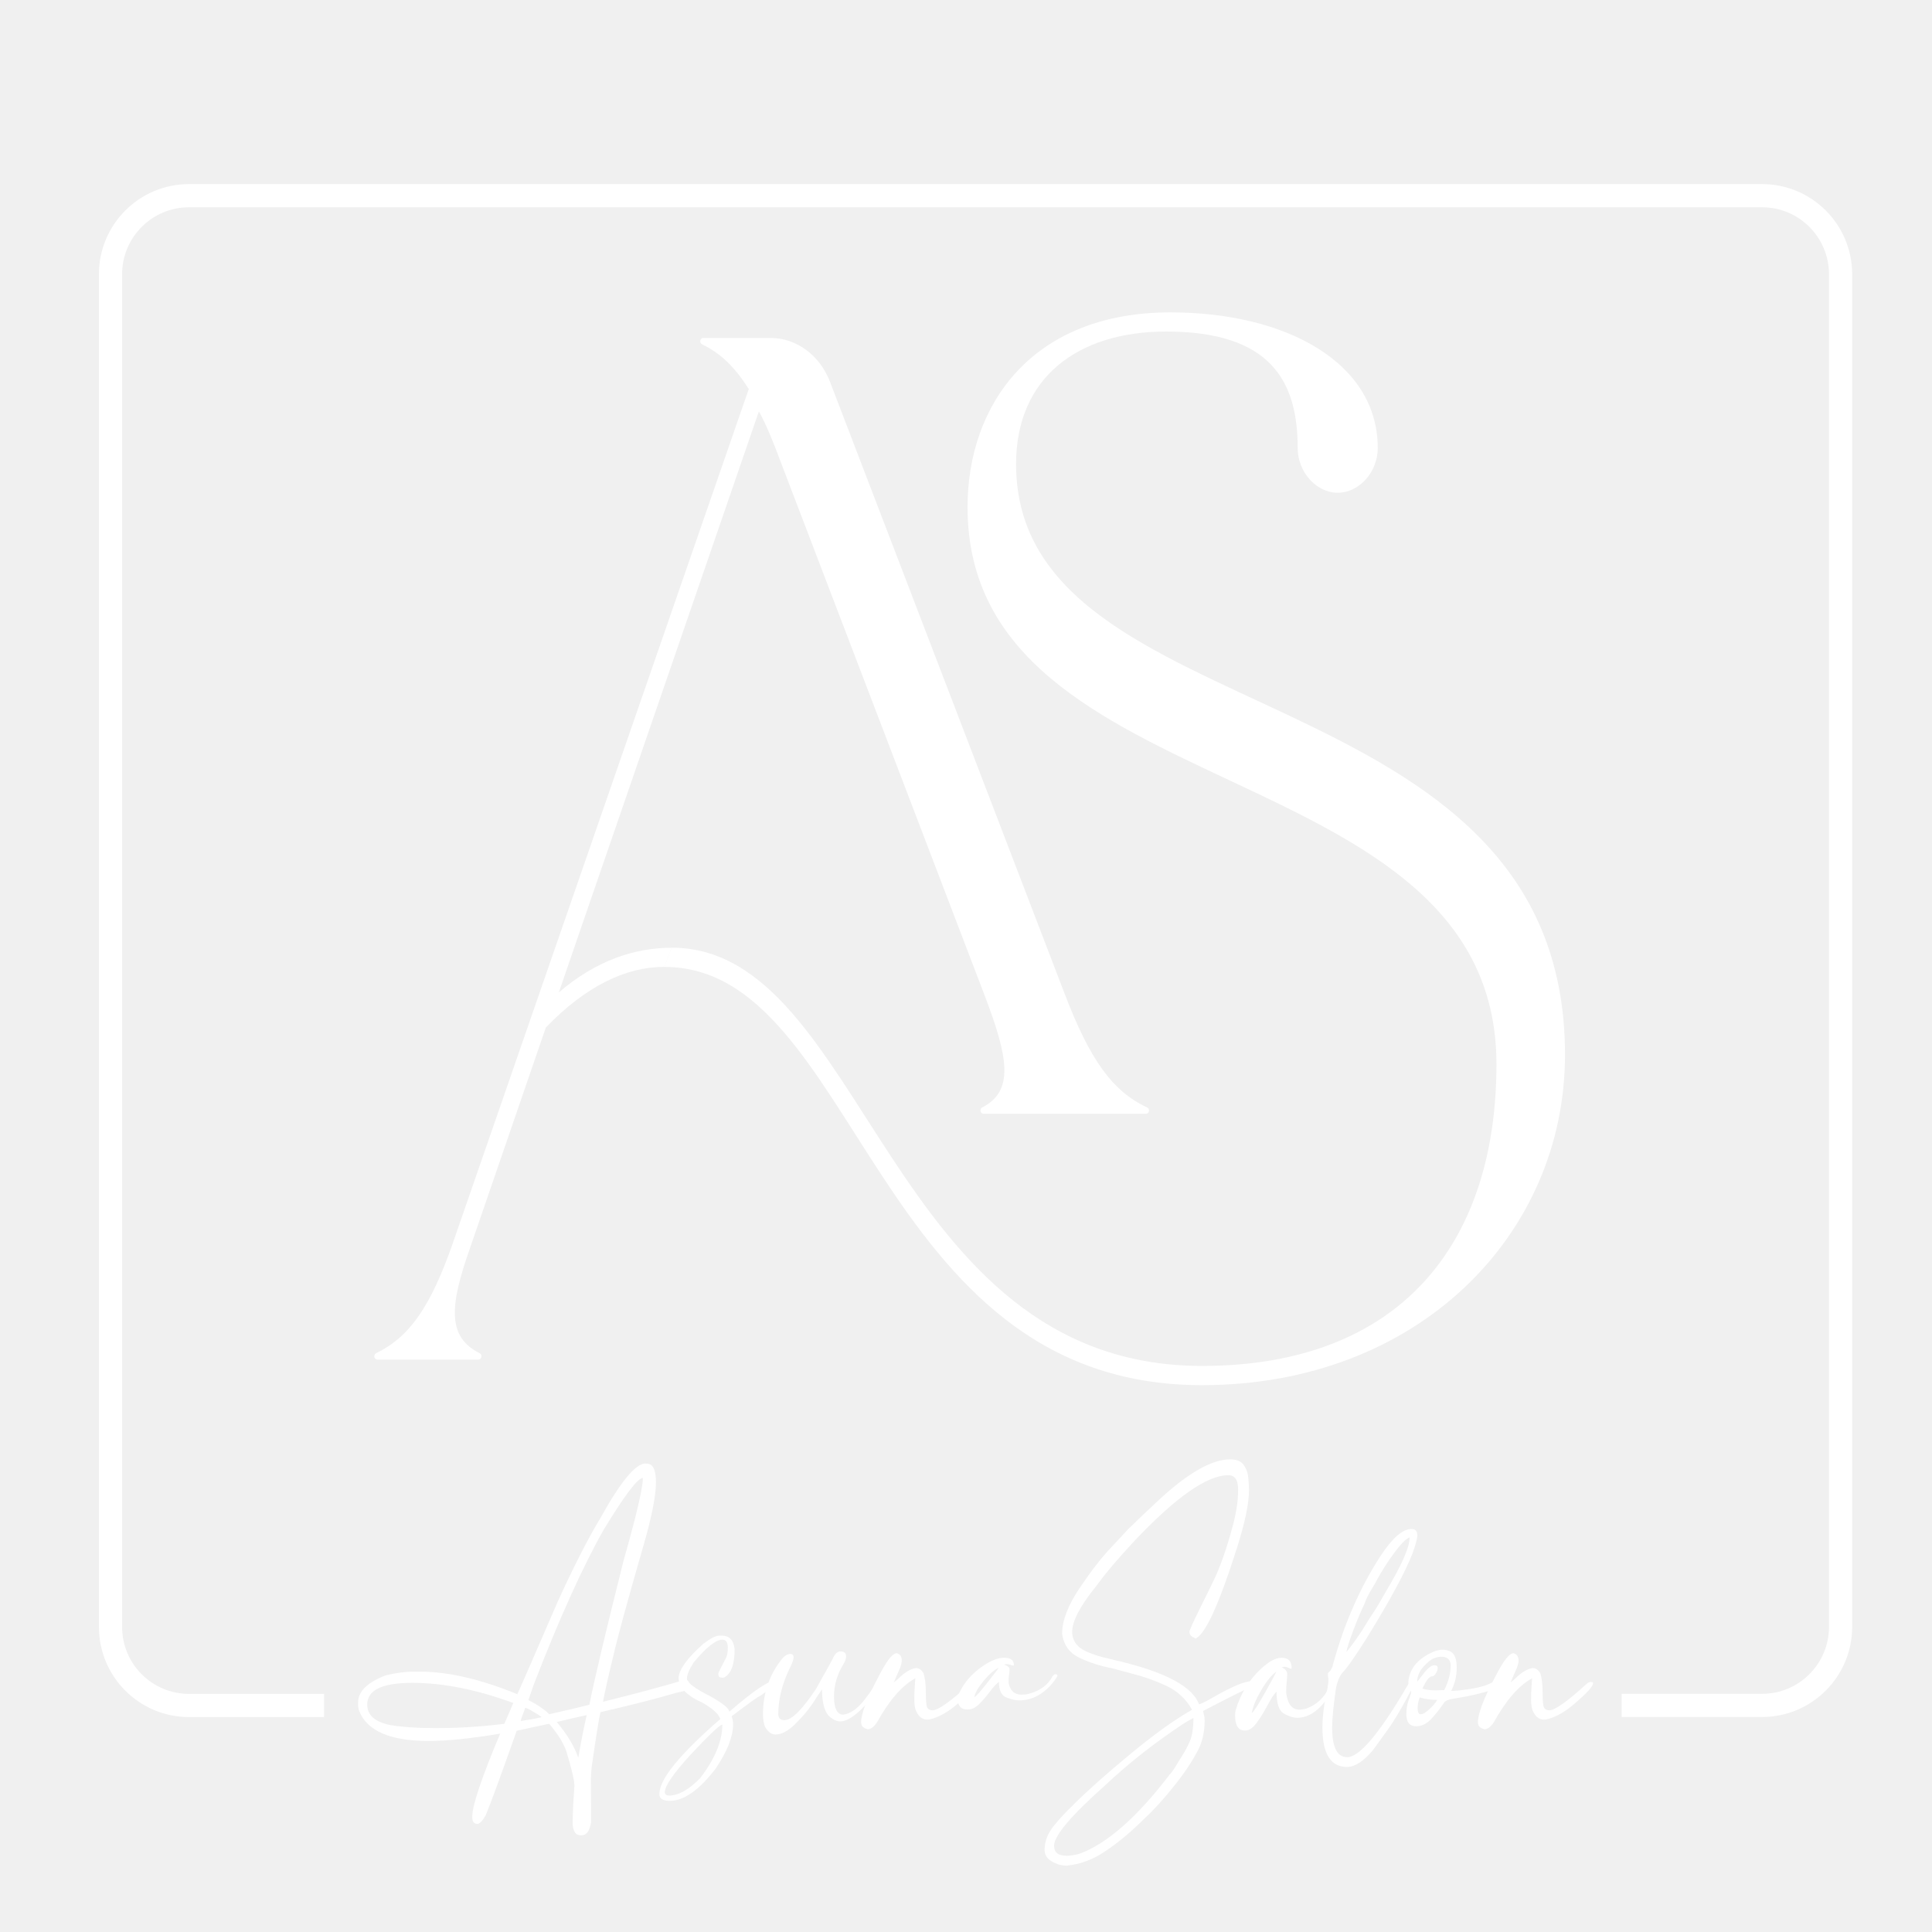
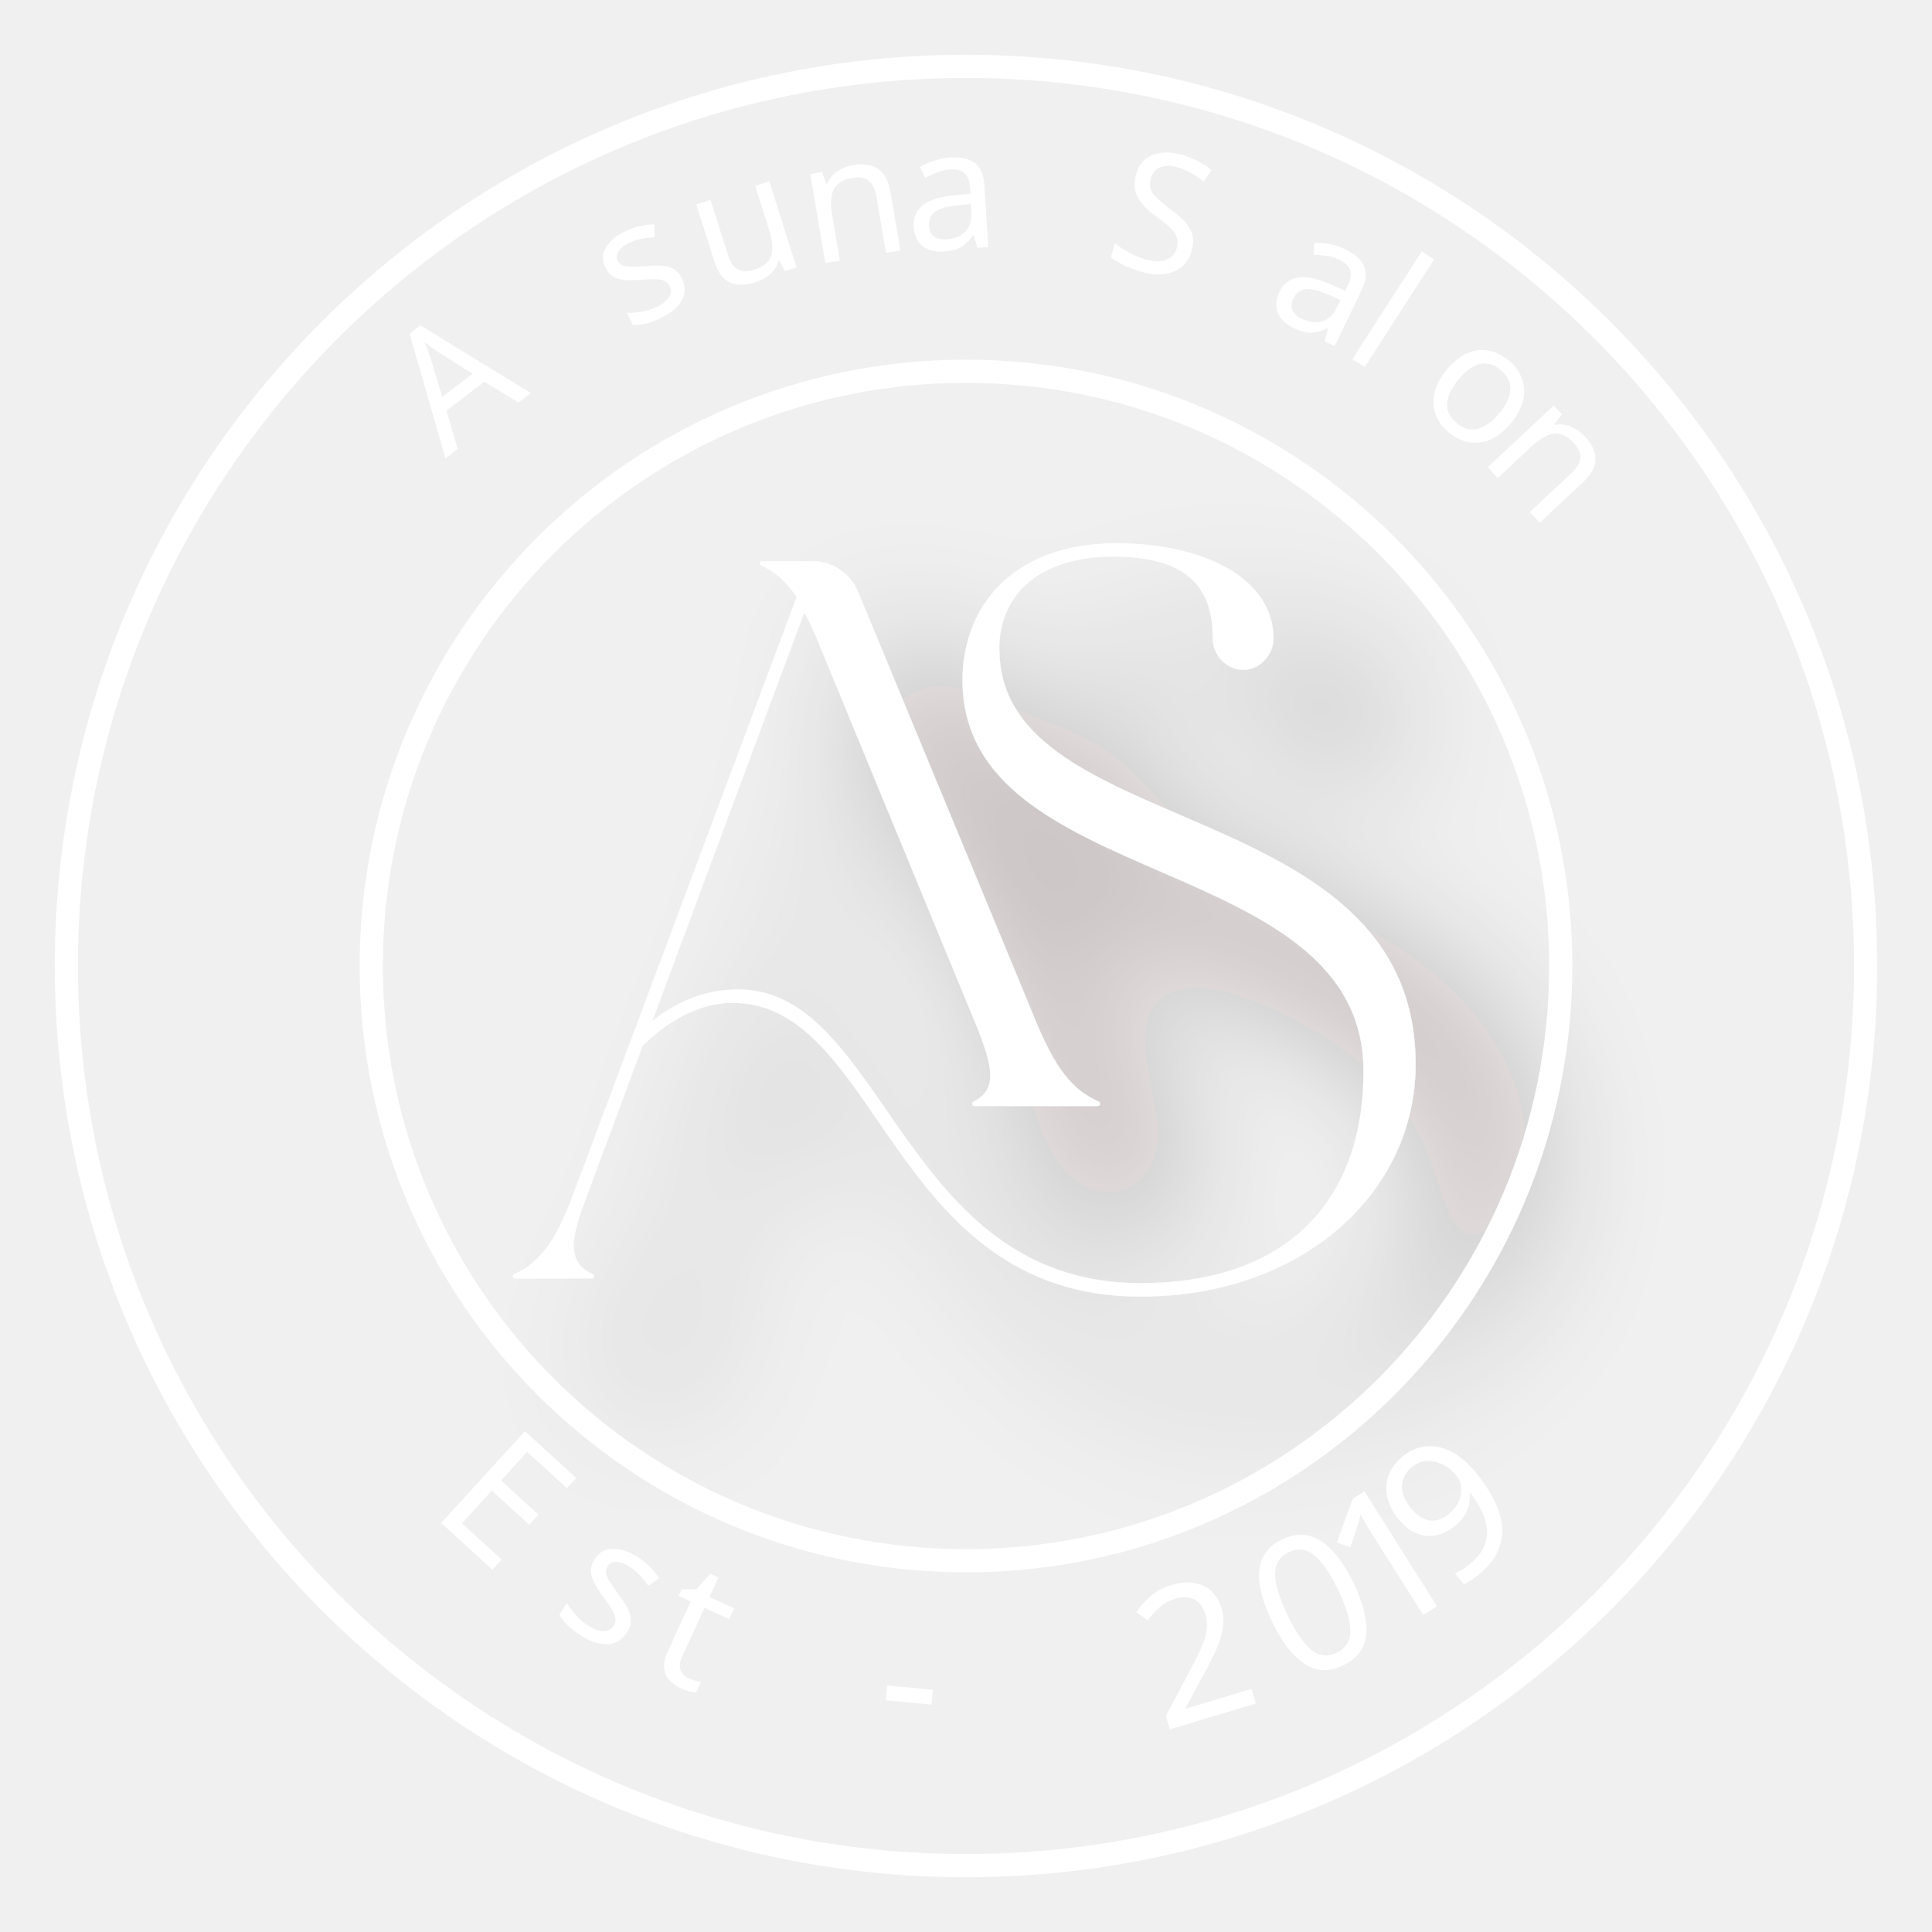
- <svg xmlns="http://www.w3.org/2000/svg" id="a" data-name="Layer 1" width="250" height="250" viewBox="0 0 250 250">
-   <g>
-     <path d="m85.98,125.11c-4.99,0-10.17,2.48-15.35,7.85l-9.8,28.51c-2.69,7.6-2.95,11.52,1.24,13.64.22.11.3.41.16.63h0c-.07.12-.19.19-.32.19h-13.09c-.13,0-.25-.07-.32-.19h0c-.13-.22-.05-.52.16-.63,4.37-2.12,7.07-6.05,9.94-14.26l38.29-110.51c-1.75-2.74-3.51-4.56-6.05-5.79-.22-.11-.3-.41-.16-.63h0c.07-.12.19-.19.32-.19h8.7c3.35,0,6.38,2.23,7.7,5.67l30.38,79.23c3.23,8.42,6.11,12.56,10.67,14.68.22.1.3.4.17.62h0c-.07.12-.19.19-.31.19h-21.05c-.13,0-.25-.07-.32-.19h0c-.13-.22-.05-.52.16-.63,4.16-2.14,3.37-6.46.32-14.47l-26.45-69.2c-.92-2.48-1.85-4.75-2.77-6.4l-25.89,75.19c4.81-4.13,9.8-5.78,14.61-5.78" fill="#fff" stroke-width="0" />
-     <path d="m86.9,122.63c25.16,0,27.76,54.12,68.64,54.12,25.53,0,38.1-15.7,38.1-39.04,0-40.69-68.44-32.84-68.44-72.09,0-13.22,8.32-25.2,26.26-25.2,14.8,0,26.82,6.4,26.82,17.56,0,3.1-2.4,5.78-5.18,5.78s-5.18-2.69-5.18-5.78c0-8.68-3.51-15.08-17.02-15.08-11.47,0-19.42,5.99-19.42,17.15,0,35.32,71.03,26.23,71.03,76.43,0,23.34-19.05,42.76-46.98,42.76-42.73,0-44.41-54.12-69.56-54.12" fill="#fff" stroke-width="0" />
-   </g>
-   <g>
-     <path d="m83.52,189.4h.19c.78,0,1.17.81,1.17,2.44,0,1.75-.57,4.59-1.72,8.51-2.04,7.08-3.3,11.73-3.8,13.94-.58,2.36-1.03,4.33-1.33,5.91h.03c4.05-1,7.56-1.94,10.53-2.83.37,0,.6.24.68.71v.13c0,.35-.55.62-1.66.81-2.56.76-5.86,1.6-9.91,2.53-.19.76-.57,3.13-1.14,7.12-.04.43-.08.94-.1,1.53.02,2.32.03,4.17.03,5.56-.17,1.15-.58,1.72-1.23,1.72h-.19c-.54,0-.87-.45-.97-1.36,0-1.3.08-2.98.23-5.04,0-.69-.36-2.21-1.07-4.55-.43-1.13-1.17-2.29-2.21-3.48l-4.19.91c-2.04,5.78-3.38,9.44-4.03,10.98-.41.71-.77,1.07-1.07,1.07-.43,0-.65-.29-.65-.88v-.07c0-1.43,1.2-5,3.61-10.72h-.06c-3.73.63-6.79.94-9.19.94-4.94,0-7.93-1.28-8.97-3.83-.11-.3-.16-.56-.16-.78v-.36c0-1.43,1.18-2.6,3.54-3.51,1.3-.32,2.52-.49,3.67-.49h.78c3.66,0,7.86.97,12.61,2.92.5-1.08,2.25-5.1,5.26-12.05,2.14-4.68,3.99-8.27,5.52-10.79,2.6-4.68,4.54-7.02,5.82-7.02Zm-36,31.19c0,1.34.99,2.22,2.96,2.63,1.58.26,3.41.39,5.49.39h.84c2.62,0,5.44-.18,8.45-.55l1.17-2.7h-.03c-4.72-1.73-9.06-2.6-13.03-2.6s-5.85.94-5.85,2.83Zm20.44.42c-.39,1.02-.58,1.58-.58,1.69,1.15-.17,2.04-.34,2.66-.49v-.07c-1.17-.76-1.86-1.14-2.08-1.14Zm.42-1.01c.82.39,1.62.9,2.4,1.53,0,.02.1.12.29.29,2.69-.61,4.42-1.02,5.2-1.23.58-3.01,2.06-9.23,4.42-18.65,1.67-5.87,2.5-9.43,2.5-10.69-.67,0-2.36,2.23-5.07,6.69-2.69,4.74-5.7,11.4-9.03,19.98l-.71,2.05v.03Zm3.67,2.83c1.34,1.6,2.26,3.13,2.76,4.58h.03c.22-1.36.57-3.18,1.07-5.46h-.07c-1.21.26-2.48.55-3.8.88Z" fill="#fff" stroke-width="0" />
-     <path d="m86.68,233.03c-.91,0-1.36-.29-1.36-.88,0-1.91,2.63-5.14,7.89-9.71-.22-.67-1.03-1.4-2.44-2.18-1.02-.43-1.87-1.04-2.57-1.82-.26-.48-.39-.92-.39-1.33.06-1.1,1.14-2.58,3.22-4.42.93-.69,1.6-1.04,2.01-1.04h.36c.97,0,1.53.58,1.66,1.75,0,1.86-.4,3.05-1.2,3.57-.11.09-.24.13-.39.13-.04,0-.14-.02-.29-.05-.15-.03-.23-.2-.23-.5,0-.09.35-.79,1.04-2.11.13-.32.19-.74.19-1.23,0-.69-.24-1.04-.71-1.04-.84,0-2.09,1-3.74,2.99-.56.89-.84,1.57-.84,2.05,0,.52,1.04,1.3,3.12,2.34,1.56.89,2.34,1.53,2.34,1.92h.06c3.1-2.71,5.12-4.06,6.08-4.06.04,0,.09.05.13.16v.16c-.06.15-.83.74-2.31,1.75-.13,0-1.34.87-3.64,2.6.13.35.19.7.19,1.07,0,1.56-.75,3.45-2.24,5.69-2.14,2.79-4.13,4.19-5.95,4.19Zm-.13-.68c1.23,0,2.59-.76,4.06-2.27,1.91-2.49,2.86-4.8,2.86-6.92-.3,0-1.67,1.29-4.09,3.87-2.23,2.45-3.35,4.07-3.35,4.87,0,.26.17.41.52.45Z" fill="#fff" stroke-width="0" />
-     <path d="m100.35,224.45c-.52,0-.97-.34-1.36-1.01-.17-.45-.26-1-.26-1.62,0-2.66.79-5.01,2.37-7.05.39-.5.78-.75,1.17-.75.28,0,.42.15.42.45,0,.28-.17.76-.52,1.43-.97,2.04-1.46,4-1.46,5.88,0,.54.26.81.78.81.95,0,2.33-1.36,4.13-4.09.41-.76.86-1.55,1.33-2.39.48-.83.79-1.42.94-1.77.26-.43.55-.65.88-.65.48,0,.71.22.71.65,0,.3-.12.65-.36,1.04-.8,1.3-1.2,2.68-1.2,4.13,0,1.54.39,2.33,1.17,2.37.97-.13,1.92-.8,2.83-2,.91-1.2,1.36-1.86,1.36-1.97.13-.15.27-.23.42-.23.24,0,.36.1.36.29l-.06.29c-.67.97-1.62,2.05-2.86,3.22-.95.84-1.75,1.27-2.4,1.27-.41,0-.83-.17-1.27-.52-.74-.56-1.1-1.78-1.1-3.64l-.78,1.17c-.78,1.28-1.78,2.48-2.99,3.61-.8.71-1.55,1.07-2.24,1.07Z" fill="#fff" stroke-width="0" />
-     <path d="m112.24,223.74c-.09,0-.21-.04-.37-.13-.16-.09-.28-.19-.34-.32-.06-.13-.1-.27-.1-.42,0-1.13.76-3.11,2.27-5.95,1.02-1.99,1.79-2.99,2.31-2.99.13,0,.28.08.44.23.16.15.24.39.24.71,0,.22-.06.51-.19.88l-.84,1.95.55-.45c.82-.82,1.58-1.29,2.27-1.4h.06c.39,0,.71.23.97.68.19.61.29,1.42.29,2.44,0,.71.03,1.28.1,1.71.06.42.33.63.78.63.71,0,2.32-1.14,4.81-3.41.19-.17.38-.26.55-.26.15,0,.25.03.29.1v.07c0,.41-.83,1.32-2.5,2.73-1.06.91-2.11,1.53-3.15,1.85-.26.09-.49.13-.68.13-.69,0-1.2-.43-1.53-1.3-.11-.39-.16-.8-.16-1.23,0-.67.02-1.3.07-1.88l.06-.94c-1.71.93-3.37,2.84-4.97,5.72-.39.58-.8.88-1.23.88Z" fill="#fff" stroke-width="0" />
-     <path d="m125.2,221.21c-.84,0-1.26-.45-1.26-1.36,0-.22.03-.41.1-.58.62-1.46,1.69-2.7,3.19-3.72,1.03-.69,1.92-1.04,2.68-1.04.86,0,1.29.32,1.29.95l-.03.07-.29-.05c-.19-.09-.41-.14-.64-.14l-.32.05c.45.15.69.35.71.58,0,.31-.02.57-.06.77-.04.21-.06.54-.06,1,.19,1.03.75,1.55,1.68,1.55.26,0,.55-.03.87-.09,1.53-.4,2.58-1.18,3.16-2.33.13-.14.24-.22.32-.23.19,0,.29.07.29.21l-.03.09c-.32.55-.77,1.1-1.35,1.64-1.08.97-2.26,1.45-3.55,1.45-.45,0-1-.12-1.66-.37-.66-.25-.98-.92-.98-2.03-.32.23-.7.64-1.14,1.23-.44.59-.9,1.13-1.39,1.62s-.98.73-1.5.73Zm.87-1.59c.28-.15.87-.82,1.77-1.98.84-1.06,1.3-1.68,1.39-1.85-.62.32-1.28.9-1.97,1.74-.69.84-1.09,1.53-1.19,2.09Z" fill="#fff" stroke-width="0" />
-     <path d="m138.15,241.41h-.16c-.63,0-1.26-.18-1.88-.54-.63-.36-.94-.86-.94-1.51,0-1.1.42-2.16,1.25-3.17.83-1.01,1.64-1.87,2.42-2.58l.1-.13c1.84-1.82,4.28-3.99,7.33-6.51,3.04-2.52,5.7-4.43,7.98-5.73-.78-1.39-1.88-2.41-3.31-3.09-1.43-.67-2.92-1.2-4.48-1.59l-2.53-.68c-1.49-.28-2.9-.73-4.22-1.35-1.32-.62-2.08-1.66-2.27-3.14,0-1.69.76-3.66,2.27-5.91,1.52-2.25,2.89-4.02,4.13-5.3l2.18-2.34c1.15-1.13,2.46-2.37,3.93-3.74,3.79-3.51,6.87-5.26,9.23-5.26.82,0,1.4.23,1.74.7.34.47.54,1.01.6,1.62.06.62.1,1.18.1,1.67,0,1.69-.51,4.15-1.53,7.38-2.36,7.45-4.17,11.39-5.43,11.83l-.1-.1c-.43-.17-.65-.43-.65-.78,0-.19.51-1.32,1.53-3.38l1.49-3.02c.97-1.97,1.87-4.55,2.7-7.73.39-1.58.58-2.96.58-4.13v-.19c0-1.21-.42-1.82-1.27-1.82-2.75,0-6.81,2.85-12.18,8.54-2.01,2.17-3.53,3.94-4.55,5.33l-.42.55c-2.04,2.53-3.05,4.48-3.05,5.85,0,1.17.65,2.04,1.95,2.6.87.37,1.75.65,2.66.84.22.04.44.1.67.16.23.06.49.13.8.19,6.09,1.47,9.53,3.34,10.33,5.59.33-.09.88-.36,1.66-.81,2.51-1.45,4.22-2.18,5.13-2.18.58,0,.88.18.88.55,0,.11-.03.25-.08.42-.05.17-.14.3-.26.37-.12.08-.22.11-.31.11-.13,0-.19-.09-.19-.28s-.1-.28-.29-.28c-.24,0-2.24.99-6.01,2.96.04.24.09.42.13.55.04.13.07.36.07.68,0,1.49-.3,2.8-.89,3.91-.6,1.12-1.25,2.16-1.97,3.14-1.73,2.32-3.38,4.2-4.94,5.65-2.01,2.01-4,3.61-5.95,4.78-1.36.74-2.68,1.16-3.93,1.27Zm-.16-1.27c.58,0,1.2-.11,1.85-.32,3.53-1.36,7.35-4.74,11.47-10.14l.33-.39c.35-.48.67-.99.97-1.53.58-.87,1.03-1.67,1.35-2.42.31-.75.47-1.76.47-3.04-.69.37-1.36.78-2.01,1.23l-.62.42c-3.21,2.21-6.12,4.55-8.74,7.02-4.44,3.94-6.66,6.56-6.66,7.86,0,.87.53,1.3,1.59,1.3Z" fill="#fff" stroke-width="0" />
-     <path d="m161.09,223.93c-.84,0-1.27-.64-1.27-1.92,0-.3.03-.57.1-.81.63-2.06,1.7-3.8,3.22-5.23,1.04-.97,1.94-1.46,2.7-1.46.87,0,1.3.44,1.3,1.33l-.03.1-.29-.07c-.19-.13-.41-.19-.65-.19l-.32.06c.45.22.69.49.71.81,0,.43-.02.8-.06,1.09-.04.29-.07.76-.07,1.41.19,1.45.76,2.18,1.69,2.18.26,0,.55-.04.88-.13,1.54-.56,2.6-1.66,3.18-3.28.13-.19.24-.3.33-.32.19,0,.29.1.29.29l-.03.13c-.32.78-.78,1.55-1.36,2.31-1.08,1.36-2.27,2.05-3.57,2.05-.45,0-1.01-.17-1.67-.52-.66-.35-.99-1.3-.99-2.86-.32.32-.71.9-1.15,1.74-.44.83-.91,1.59-1.4,2.27s-.99,1.02-1.51,1.02Zm.88-2.24c.28-.22.88-1.15,1.79-2.79.84-1.49,1.31-2.36,1.4-2.6-.63.45-1.29,1.27-1.98,2.45-.69,1.18-1.09,2.16-1.2,2.94Z" fill="#fff" stroke-width="0" />
-     <path d="m174.34,228.65c-2.14,0-3.22-1.7-3.22-5.1,0-1.49.23-3.22.68-5.17v-.16c.06-.22.1-.55.1-1.01-.04-.07-.07-.28-.07-.65,0-.06.06-.15.18-.24.12-.1.19-.19.21-.28.17-.26.26-.49.26-.68l.03-.06c1.45-5.26,3.5-9.92,6.14-13.97,1.52-2.32,2.85-3.48,4-3.48.5,0,.75.28.75.84,0,.41-.21,1.18-.62,2.31-.91,2.38-2.9,6.06-5.98,11.05-1.49,2.36-2.5,3.8-3.02,4.32-.41.43-.71,1.14-.91,2.11-.33,2.27-.49,3.96-.49,5.07,0,2.56.65,3.83,1.95,3.83,1.49,0,3.91-2.77,7.24-8.32.13-.26.36-.64.68-1.14.13-.19.29-.29.49-.29.17,0,.26.07.26.19l-.49,1.04c-.69,1.36-1.47,2.73-2.34,4.09-.04.11-.88,1.28-2.5,3.51-1.23,1.45-2.35,2.18-3.35,2.18Zm-.13-14.85c.95-1.17,1.83-2.43,2.63-3.77.3-.5.61-.98.93-1.45.31-.47.58-.9.8-1.3.22-.4.42-.76.62-1.09,2.14-3.55,3.22-5.97,3.22-7.25-.26.09-.57.32-.94.71-1.04,1.15-2.1,2.68-3.18,4.58-.17.35-.42.79-.75,1.32-.33.53-.61,1.07-.84,1.61-.04.13-.09.25-.13.36-.41.84-.88,1.95-1.4,3.31-.58,1.54-.9,2.52-.94,2.96Z" fill="#fff" stroke-width="0" />
-     <path d="m183.28,223.38c-.87,0-1.3-.52-1.3-1.56,0-.67.11-1.32.33-1.95.04-.06.08-.14.1-.23.02-.09.09-.28.19-.58,0-.11-.03-.23-.1-.36-.17-.32-.26-.66-.26-1.01,0-.28.08-.66.23-1.14.43-1.17,1.4-2.09,2.89-2.76.48-.22.93-.32,1.36-.32.3,0,.63.08.97.23.54.28.81.99.81,2.11,0,1.04-.24,2.04-.71,2.99.58,0,1.42-.09,2.52-.26,1.09-.17,1.97-.42,2.62-.75.17-.09.32-.13.45-.13.33,0,.49.13.49.39,0,.02-.03.12-.08.29-.05.17-1.08.5-3.07.97-.65.15-1.62.34-2.92.55-.43.09-.73.22-.88.39-.48.71-1.02,1.41-1.64,2.1s-1.28,1.02-2,1.02Zm2.4-4.65l1.2-.03c.56-1.1.84-2.18.84-3.22-.04-.74-.45-1.1-1.23-1.1-.24,0-.54.06-.89.18-.36.12-.81.47-1.36,1.06-.55.58-.84,1.26-.86,2.01l.78-1.01c.58-.76,1.07-1.14,1.46-1.14.28,0,.42.13.42.39,0,.24-.13.53-.39.88-.13.11-.24.16-.32.16-.37,0-.79.53-1.27,1.59.48.15,1.02.23,1.62.23Zm-1.82,3.09c.26,0,.62-.21,1.07-.62.45-.41.8-.82,1.04-1.23-.78,0-1.54-.11-2.27-.32-.17.48-.26.95-.26,1.43s.14.75.42.75Z" fill="#fff" stroke-width="0" />
-     <path d="m192.05,223.74c-.09,0-.21-.04-.37-.13-.16-.09-.28-.19-.34-.32-.07-.13-.1-.27-.1-.42,0-1.13.76-3.11,2.27-5.95,1.02-1.99,1.79-2.99,2.31-2.99.13,0,.28.08.44.23.16.15.24.39.24.71,0,.22-.06.51-.19.88l-.84,1.95.55-.45c.82-.82,1.58-1.29,2.27-1.4h.06c.39,0,.71.23.97.68.19.61.29,1.42.29,2.44,0,.71.03,1.28.1,1.71.07.42.33.63.78.63.71,0,2.32-1.14,4.81-3.41.19-.17.38-.26.55-.26.15,0,.25.03.29.1v.07c0,.41-.83,1.32-2.5,2.73-1.06.91-2.11,1.53-3.15,1.85-.26.09-.49.13-.68.13-.69,0-1.2-.43-1.53-1.3-.11-.39-.16-.8-.16-1.23,0-.67.02-1.3.07-1.88l.06-.94c-1.71.93-3.37,2.84-4.97,5.72-.39.58-.8.88-1.23.88Z" fill="#fff" stroke-width="0" />
-   </g>
-   <path d="m41.93,220.69h-17.46c-5.62,0-10.17-4.55-10.17-10.17V35.49c0-5.62,4.55-10.17,10.17-10.17h203.53c5.62,0,10.17,4.55,10.17,10.17v175.02c0,5.62-4.55,10.17-10.17,10.17h-18.16" fill="none" stroke="#fff" stroke-miterlimit="10" stroke-width="3" />
+ <svg xmlns="http://www.w3.org/2000/svg" id="Layer_1" viewBox="0 0 250 250">
+   <defs>
+     <style>
+       .cls-1 {
+         filter: url(#drop-shadow-1);
+       }
+ 
+       .cls-1, .cls-2, .cls-3, .cls-4 {
+         fill: #fff;
+       }
+ 
+       .cls-5 {
+         fill: none;
+         stroke: #fff;
+         stroke-miterlimit: 10;
+         stroke-width: 3px;
+       }
+ 
+       .cls-2 {
+         font-size: 22.51px;
+       }
+ 
+       .cls-2, .cls-3, .cls-4 {
+         font-family: Priestacy, Priestacy;
+       }
+ 
+       .cls-3 {
+         font-size: 21.8px;
+       }
+ 
+       .cls-4 {
+         font-size: 24.63px;
+       }
+     </style>
+     <filter id="drop-shadow-1" x="52.29" y="56.06" width="170.88" height="151.92" filterUnits="userSpaceOnUse">
+       <feOffset dx="13" dy="13" />
+       <feGaussianBlur result="blur" stdDeviation="9" />
+       <feFlood flood-color="#231f20" flood-opacity=".4" />
+       <feComposite in2="blur" operator="in" />
+       <feComposite in="SourceGraphic" />
+     </filter>
+   </defs>
+   <path class="cls-1" d="M129.3,84.07c0-7.83,6.03-12.04,14.73-12.04,10.24,0,12.9,4.5,12.9,10.59,0,2.18,1.82,4.06,3.93,4.06s3.93-1.89,3.93-4.06c0-7.83-9.12-12.33-20.33-12.33-13.6,0-19.91,8.41-19.91,17.7,0,27.56,51.89,22.05,51.89,50.63,0,16.39-9.54,27.42-28.89,27.42-30.99,0-32.97-38.01-52.04-38.01-3.65,0-7.43,1.16-11.08,4.06l19.63-52.81c.7,1.16,1.4,2.76,2.1,4.5l20.05,48.6c2.31,5.62,2.91,8.66-.24,10.16-.16.08-.22.29-.12.44.05.08.15.13.24.13h15.96c.1,0,.19-.05.24-.13.1-.15.04-.37-.13-.44-3.46-1.49-5.64-4.4-8.09-10.31l-23.03-55.64c-1-2.42-3.3-3.98-5.84-3.98h-6.59c-.1,0-.19.05-.24.13-.1.15-.04.37.12.44,1.93.87,3.26,2.14,4.59,4.07l-29.03,77.61c-2.17,5.77-4.22,8.53-7.53,10.02-.16.07-.22.28-.12.44.05.08.14.13.24.13h9.93c.1,0,.19-.05.24-.13.1-.16.04-.36-.12-.44-3.18-1.49-2.98-4.24-.94-9.58l7.43-20.02c3.93-3.77,7.85-5.51,11.64-5.51,19.07,0,20.35,38.01,52.74,38.01,21.18,0,35.62-13.64,35.62-30.03,0-35.25-53.85-28.87-53.85-53.68Z" />
+   <circle class="cls-5" cx="125" cy="125" r="116.41" />
+   <circle class="cls-5" cx="125" cy="125" r="76.96" />
+   <text class="cls-3" transform="translate(57.64 59.29) rotate(-37.32)">
+     <tspan x="0" y="0">A</tspan>
+   </text>
+   <text class="cls-3" transform="translate(81.08 43.02) rotate(-25.34)">
+     <tspan x="0" y="0">s</tspan>
+   </text>
+   <text class="cls-3" transform="translate(91.99 38.12) rotate(-17.55)">
+     <tspan x="0" y="0">u</tspan>
+   </text>
+   <text class="cls-3" transform="translate(104.97 34.36) rotate(-9.64)">
+     <tspan x="0" y="0">n</tspan>
+   </text>
+   <text class="cls-3" transform="translate(117.42 32.61) rotate(-3.42)">
+     <tspan x="0" y="0">a</tspan>
+   </text>
+   <text class="cls-3" transform="translate(128.09 32.2) rotate(5)">
+     <tspan x="0" y="0"> </tspan>
+   </text>
+   <text class="cls-3" transform="translate(142.54 33.48) rotate(15.85)">
+     <tspan x="0" y="0">S</tspan>
+   </text>
+   <text class="cls-3" transform="translate(163.27 40.22) rotate(25.84)">
+     <tspan x="0" y="0">a</tspan>
+   </text>
+   <text class="cls-3" transform="translate(173.43 45.45) rotate(32.82)">
+     <tspan x="0" y="0">l</tspan>
+   </text>
+   <text class="cls-3" transform="translate(182.54 51.6) rotate(39.58)">
+     <tspan x="0" y="0">o</tspan>
+   </text>
+   <text class="cls-3" transform="translate(191.24 59.1) rotate(46.93)">
+     <tspan x="0" y="0">n</tspan>
+   </text>
+   <text class="cls-2" transform="translate(55.47 195.6) rotate(42.38)">
+     <tspan x="0" y="0">E</tspan>
+   </text>
+   <text class="cls-2" transform="translate(71.1 208.78) rotate(32.59)">
+     <tspan x="0" y="0">s</tspan>
+   </text>
+   <text class="cls-2" transform="translate(83.1 215.94) rotate(24.61)">
+     <tspan x="0" y="0">t</tspan>
+   </text>
+   <text class="cls-2" transform="translate(95.85 221.39) rotate(15.49)">
+     <tspan x="0" y="0"> </tspan>
+   </text>
+   <text class="cls-4" transform="translate(113.11 225.55) rotate(5.3)">
+     <tspan x="0" y="0">-</tspan>
+   </text>
+   <text class="cls-4" transform="translate(130.92 226.62) rotate(-5.33)">
+     <tspan x="0" y="0"> </tspan>
+   </text>
+   <text class="cls-4" transform="translate(150.24 224.12) rotate(-16.73)">
+     <tspan x="0" y="0">2</tspan>
+   </text>
+   <text class="cls-4" transform="translate(167.31 218.32) rotate(-25.47)">
+     <tspan x="0" y="0">0</tspan>
+   </text>
+   <text class="cls-4" transform="translate(178.56 212.51) rotate(-32.27)">
+     <tspan x="0" y="0">1</tspan>
+   </text>
+   <text class="cls-4" transform="translate(187.46 206.57) rotate(-38.96)">
+     <tspan x="0" y="0">9</tspan>
+   </text>
</svg>
